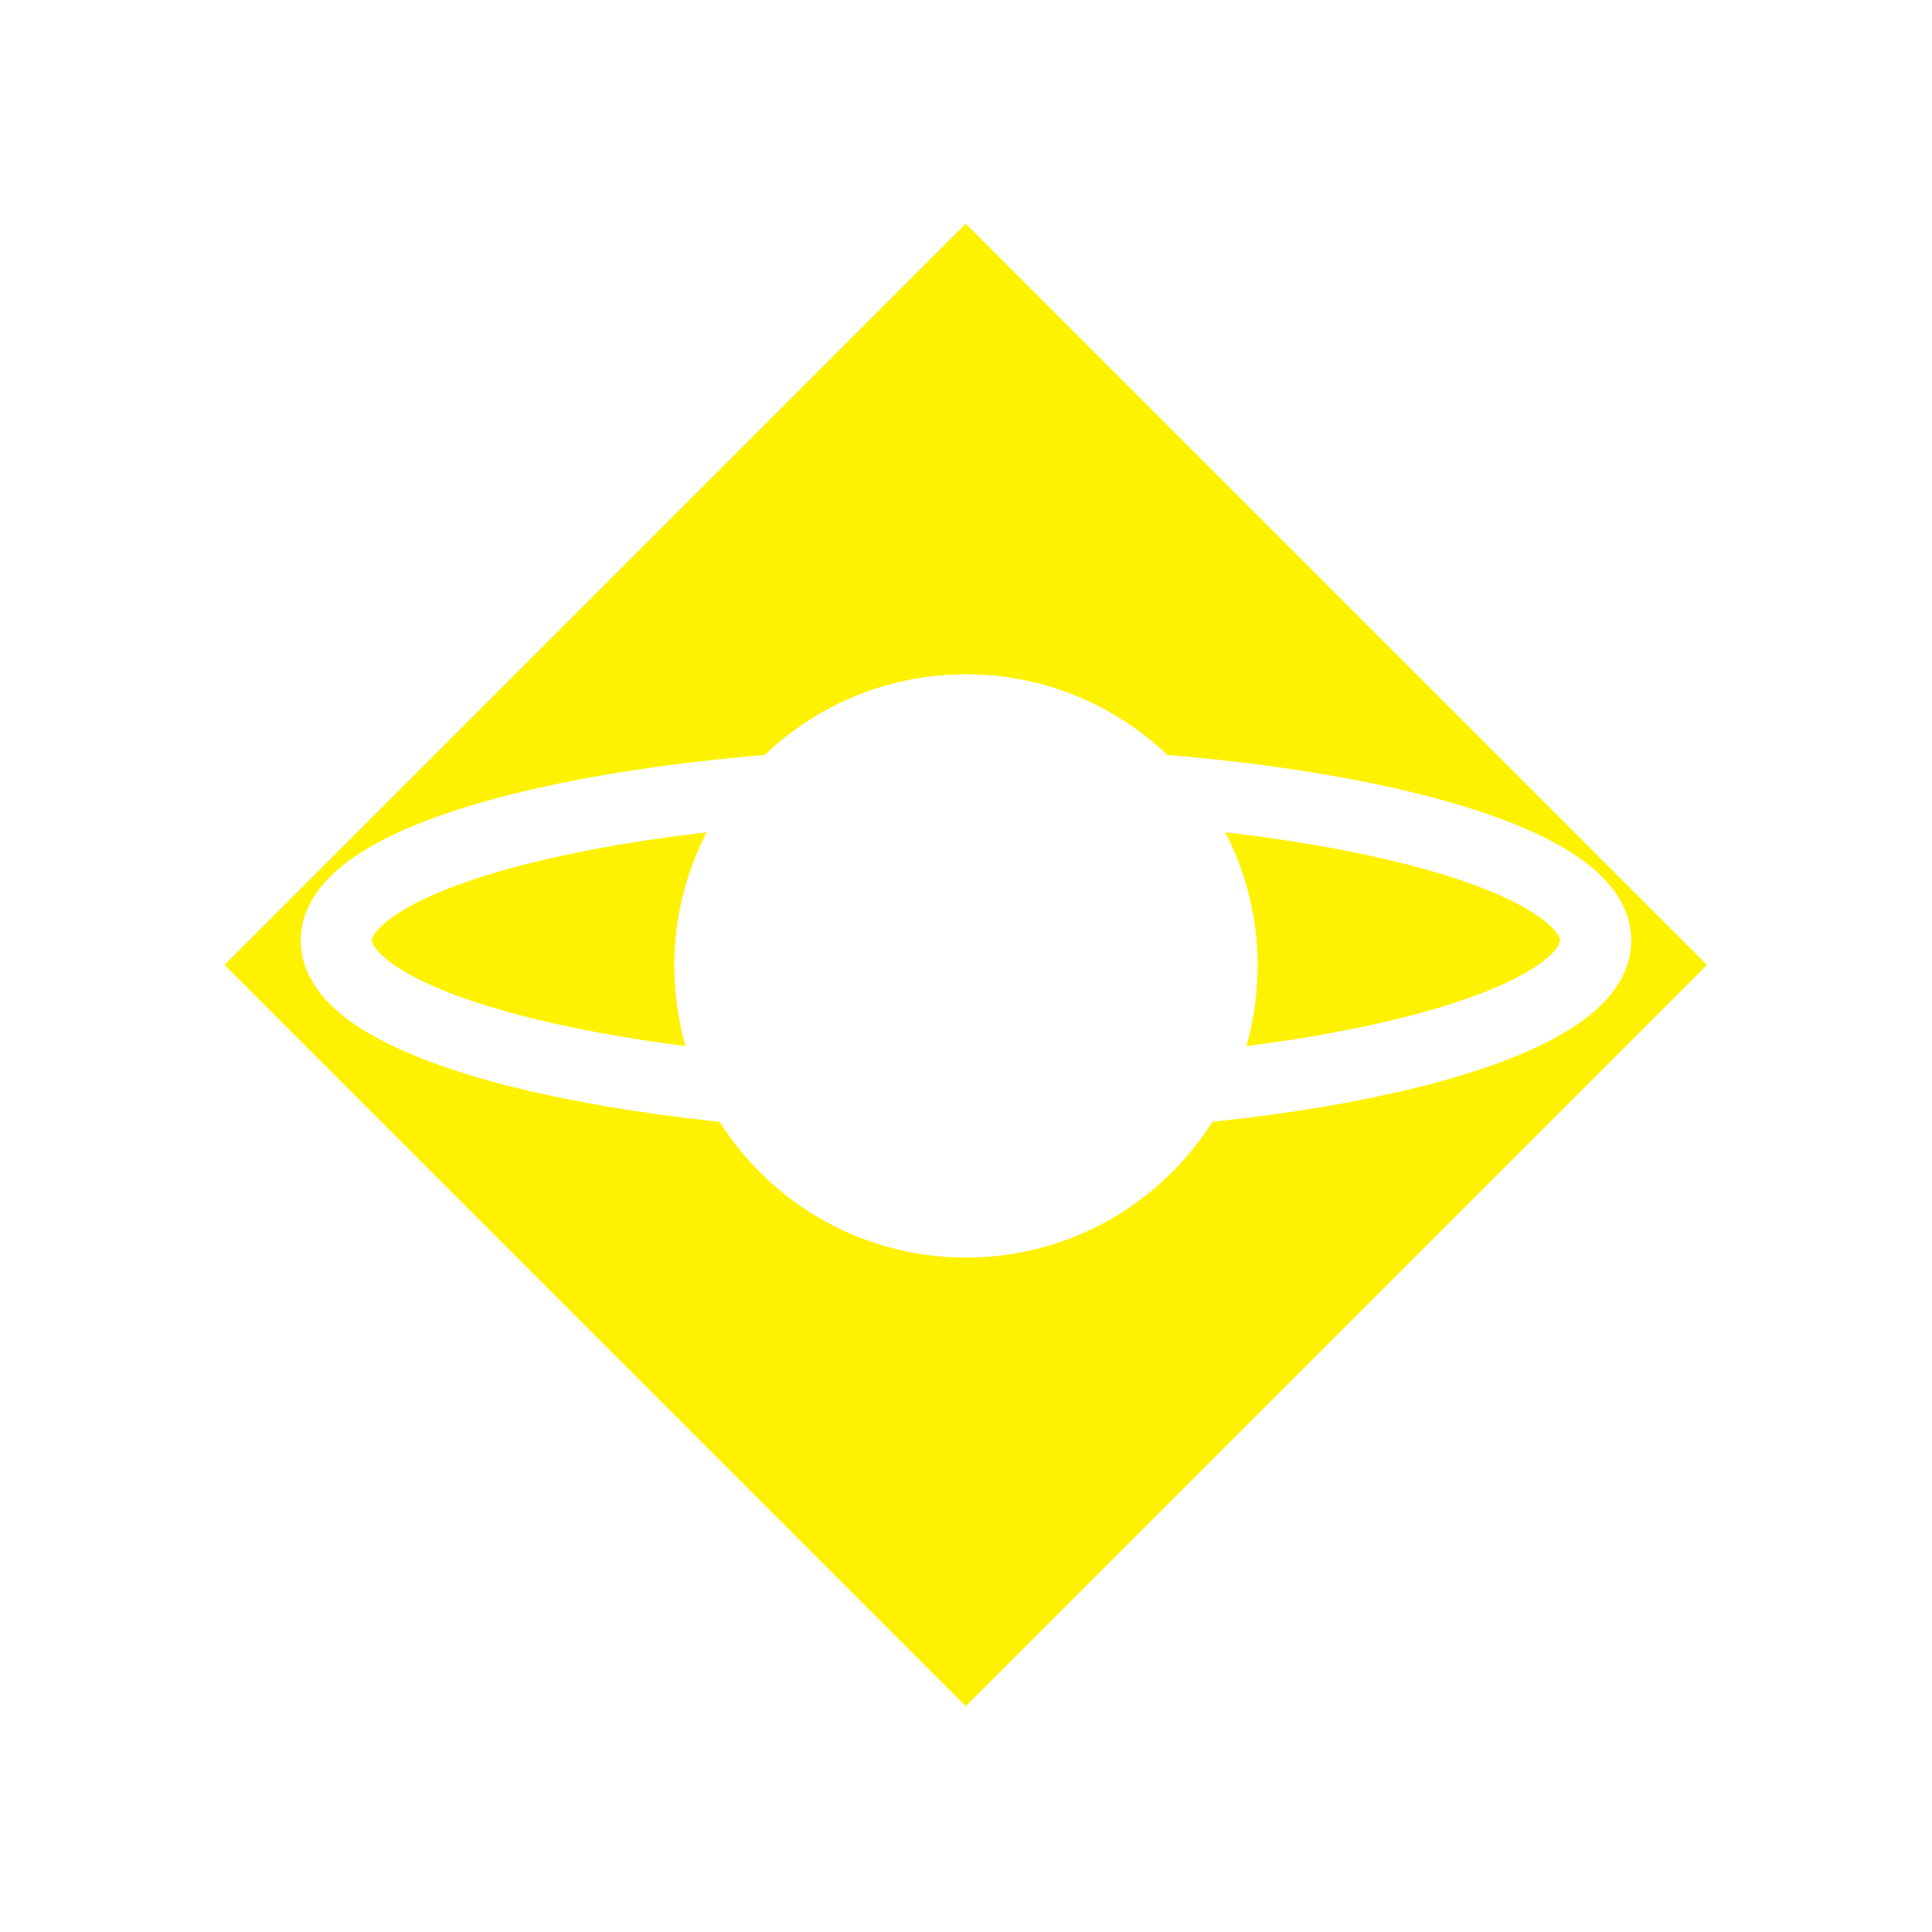
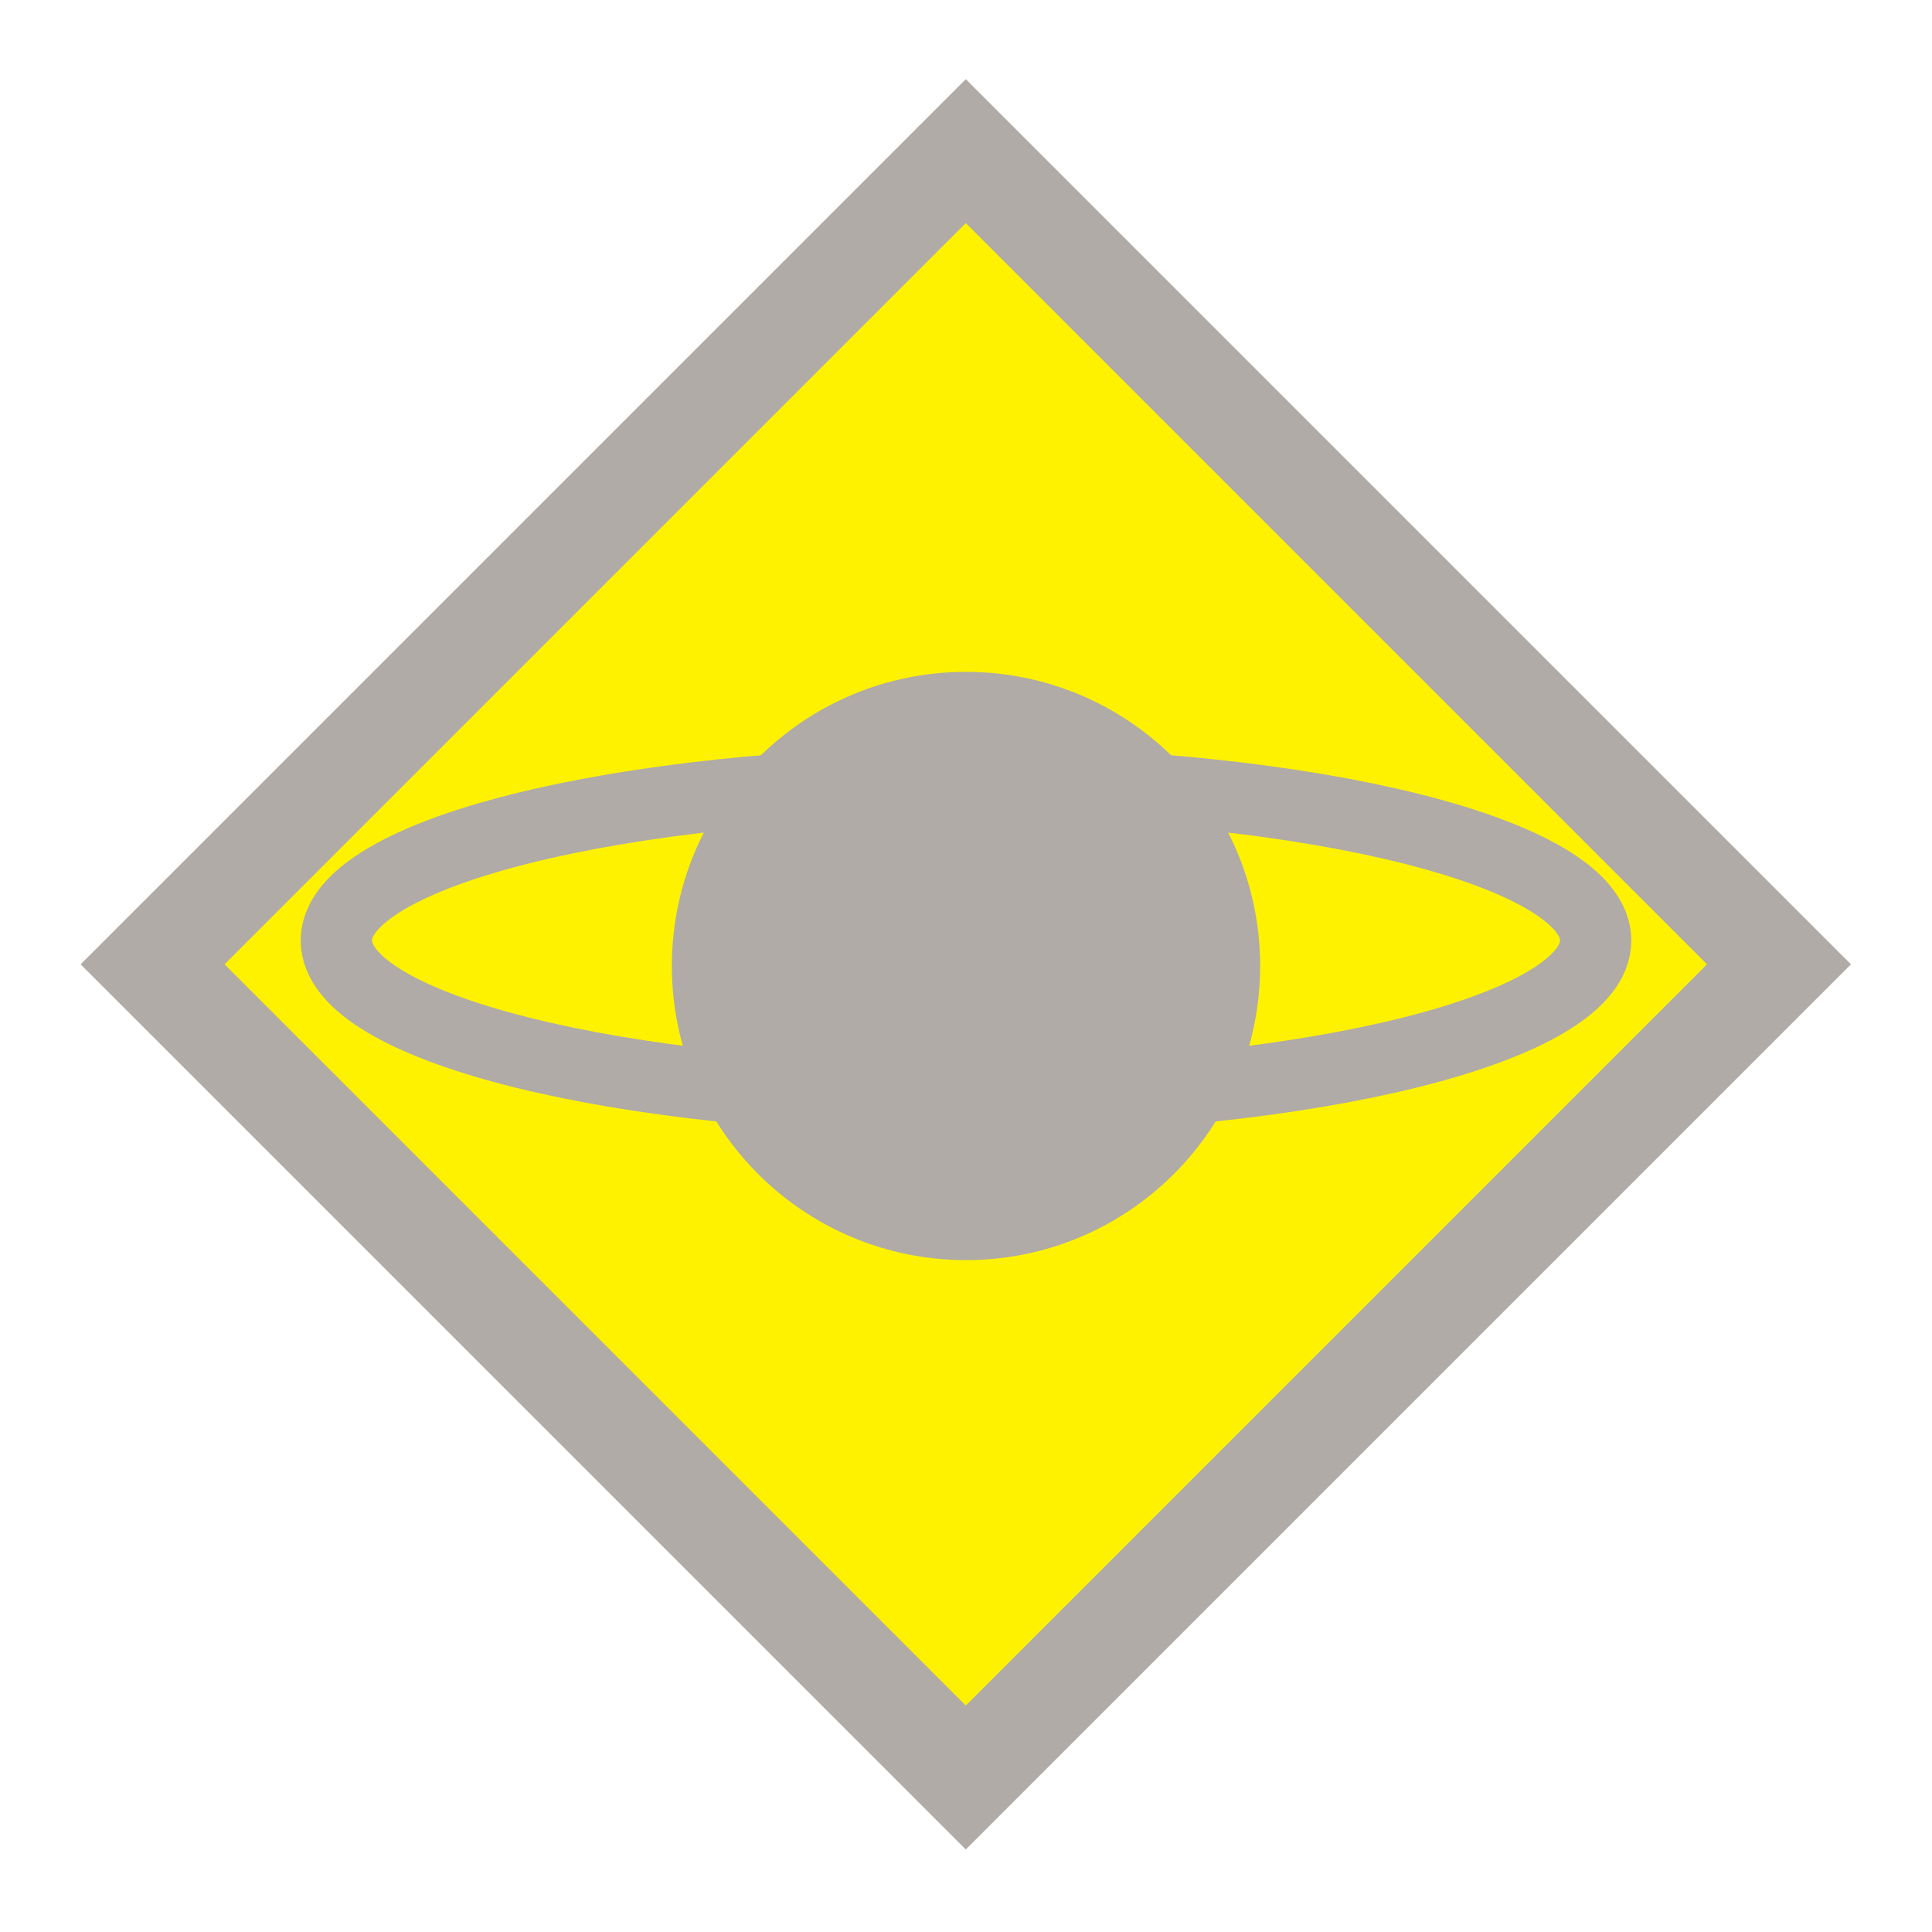
- <svg xmlns="http://www.w3.org/2000/svg" style="isolation:isolate" viewBox="1062.194 551.435 379.612 379.612" width="379.612" height="379.612">
-   <g id="planet">
-     <rect x="1139" y="628.241" width="226" height="226" transform="matrix(0.707,0.707,-0.707,0.707,890.839,-668.193)" fill="rgb(254,242,0)" vector-effect="non-scaling-stroke" stroke-width="20" stroke="rgb(255,255,255)" stroke-linejoin="miter" stroke-linecap="square" stroke-miterlimit="3" />
-     <path d=" M 1194.708 741.241 C 1194.708 709.62 1220.379 683.948 1252 683.948 C 1283.621 683.948 1309.292 709.62 1309.292 741.241 C 1309.292 772.861 1283.621 798.533 1252 798.533 C 1220.379 798.533 1194.708 772.861 1194.708 741.241 Z " fill="rgb(255,255,255)" />
-     <path d=" M 1128.276 736.227 C 1128.276 719.085 1183.715 705.168 1252 705.168 C 1320.285 705.168 1375.724 719.085 1375.724 736.227 C 1375.724 753.37 1320.285 767.287 1252 767.287 C 1183.715 767.287 1128.276 753.37 1128.276 736.227 Z " fill="none" vector-effect="non-scaling-stroke" stroke-width="14" stroke="rgb(255,255,255)" stroke-linejoin="miter" stroke-linecap="square" stroke-miterlimit="3" />
-     <path d=" M 1309.292 741.241 C 1309.292 709.62 1283.621 683.948 1252 683.948 C 1220.379 683.948 1194.708 709.62 1194.708 741.241 L 1309.292 741.241 Z " fill="rgb(255,255,255)" />
+ <svg xmlns="http://www.w3.org/2000/svg" style="isolation:isolate" viewBox="1092.769 819 265.731 265.731" width="265.731" height="265.731">
+   <g id="planet_yellow">
+     <rect x="1146.534" y="872.765" width="158.202" height="158.202" transform="matrix(0.707,0.707,-0.707,0.707,1032.051,-587.86)" fill="rgb(254,242,0)" vector-effect="non-scaling-stroke" stroke-width="14" stroke="rgb(176,171,166)" stroke-linejoin="miter" stroke-linecap="square" stroke-miterlimit="3" />
+     <path d=" M 1185.529 951.865 C 1185.529 929.731 1203.5 911.76 1225.635 911.76 C 1247.769 911.76 1265.74 929.731 1265.74 951.865 C 1265.74 974 1247.769 991.971 1225.635 991.971 C 1203.5 991.971 1185.529 974 1185.529 951.865 Z " fill="rgb(176,171,166)" vector-effect="non-scaling-stroke" stroke-width="0.7" stroke="rgb(176,171,166)" stroke-linejoin="miter" stroke-linecap="square" stroke-miterlimit="3" />
+     <path d=" M 1139.027 948.356 C 1139.027 936.356 1177.834 926.614 1225.635 926.614 C 1273.435 926.614 1312.242 936.356 1312.242 948.356 C 1312.242 960.356 1273.435 970.098 1225.635 970.098 C 1177.834 970.098 1139.027 960.356 1139.027 948.356 Z " fill="none" vector-effect="non-scaling-stroke" stroke-width="9.8" stroke="rgb(176,171,166)" stroke-linejoin="miter" stroke-linecap="square" stroke-miterlimit="3" />
+     <path d=" M 1265.74 951.865 C 1265.74 929.731 1247.769 911.76 1225.635 911.76 C 1203.5 911.76 1185.529 929.731 1185.529 951.865 L 1265.74 951.865 Z " fill="rgb(176,171,166)" />
  </g>
</svg>
